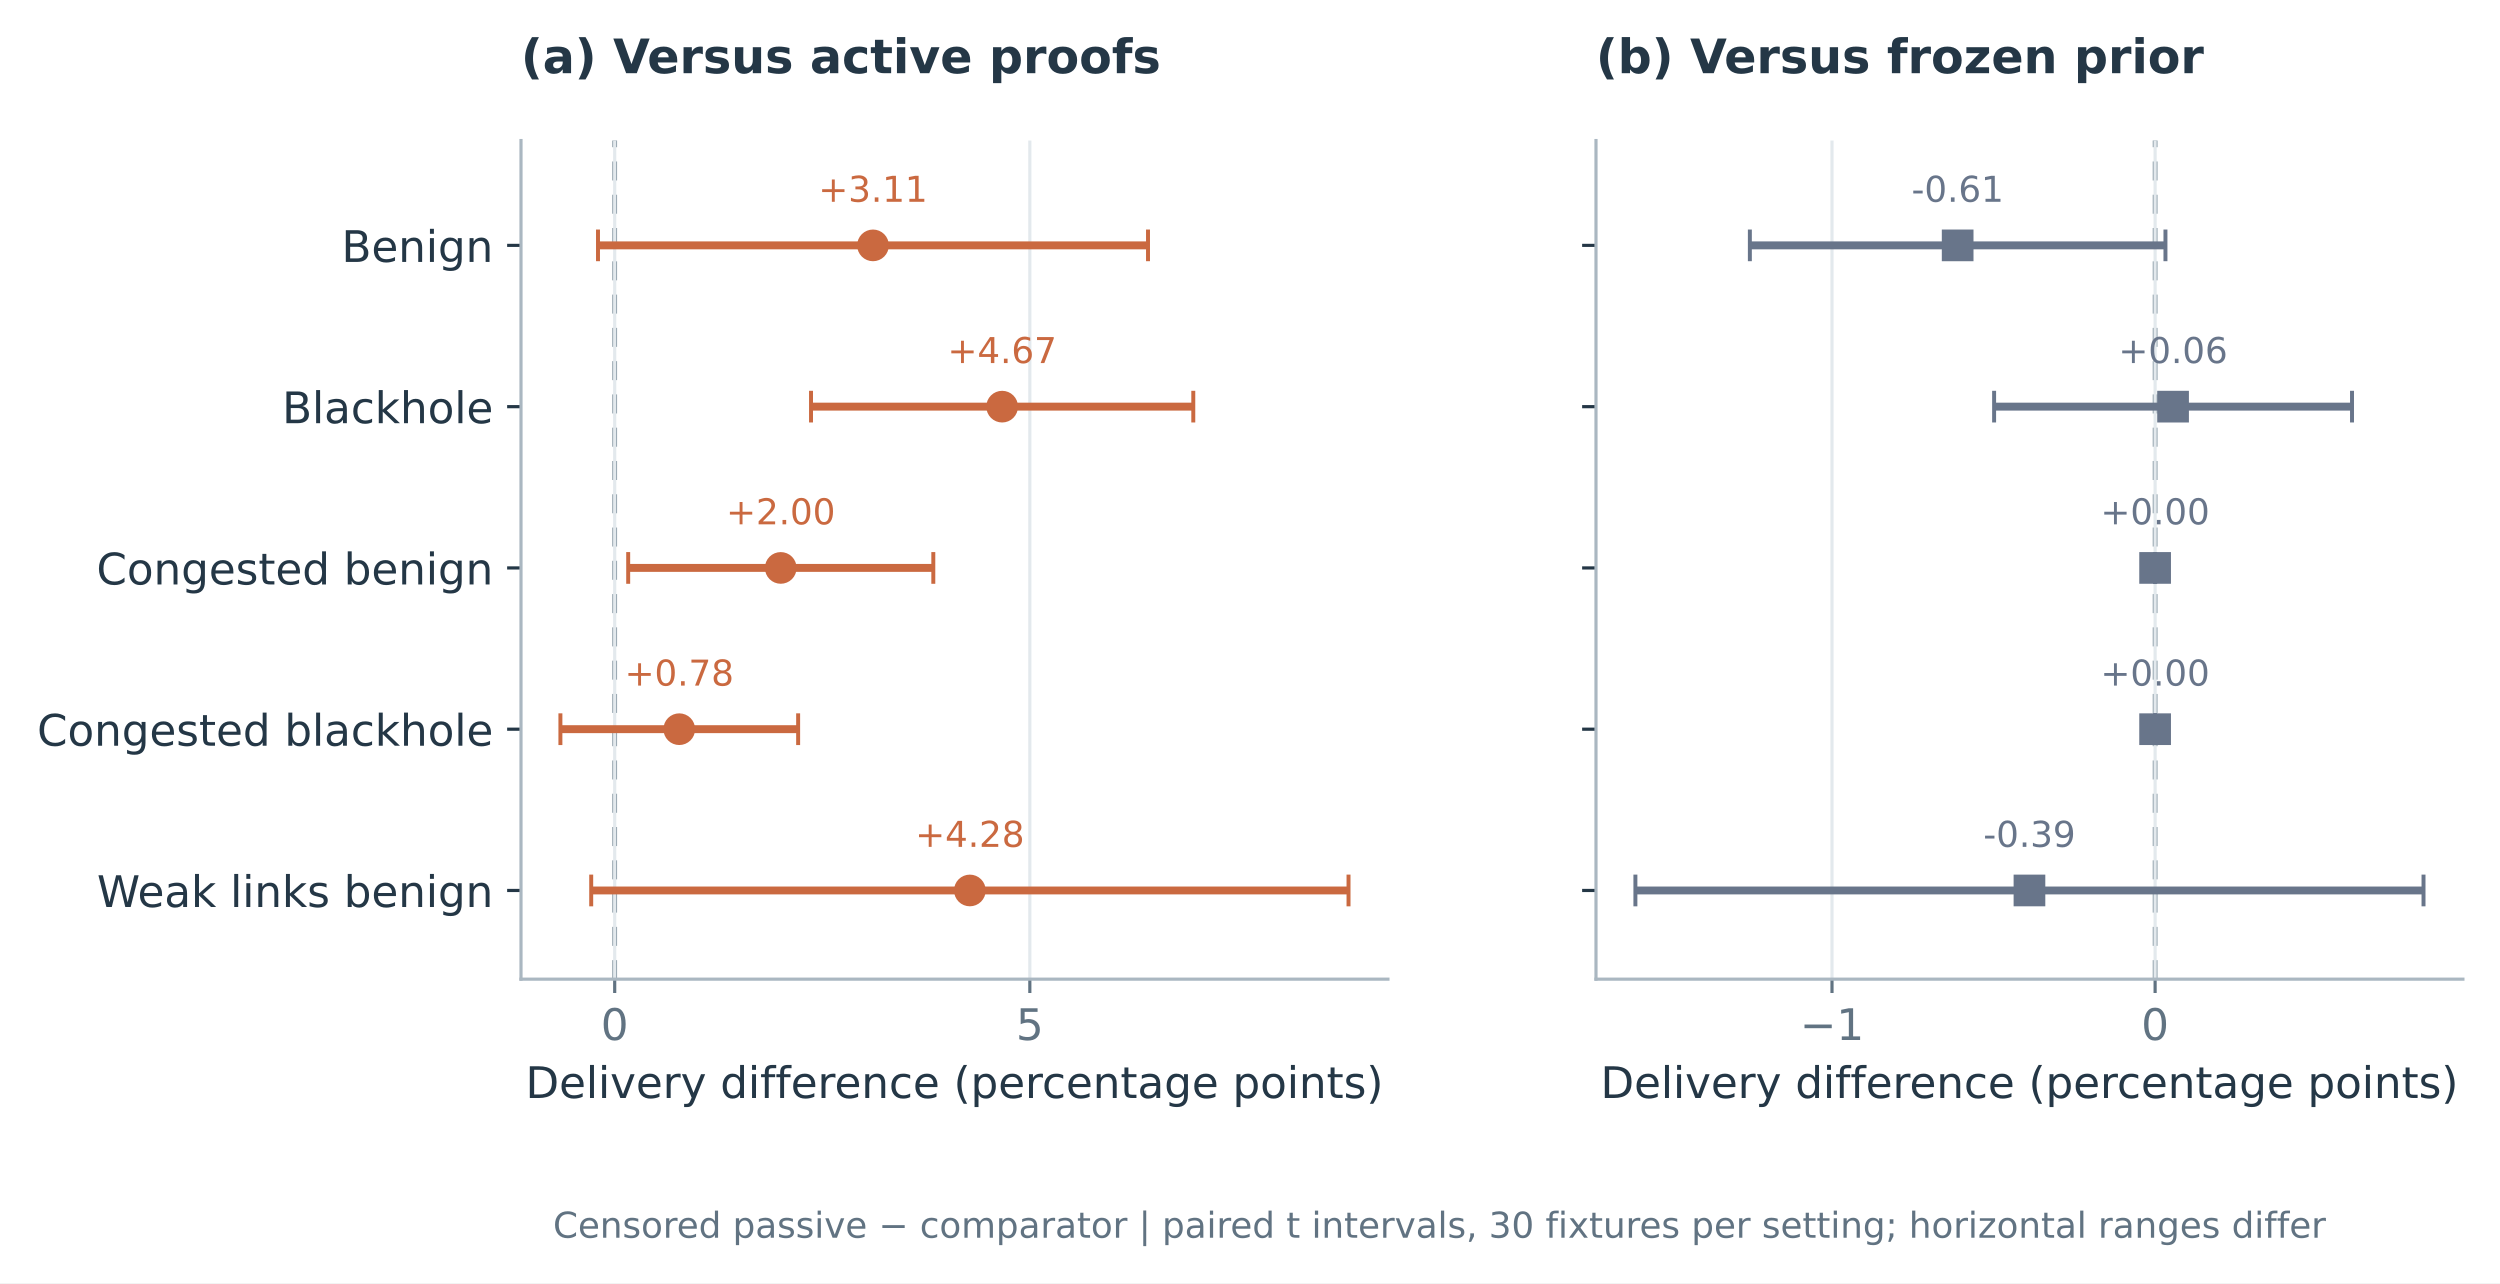
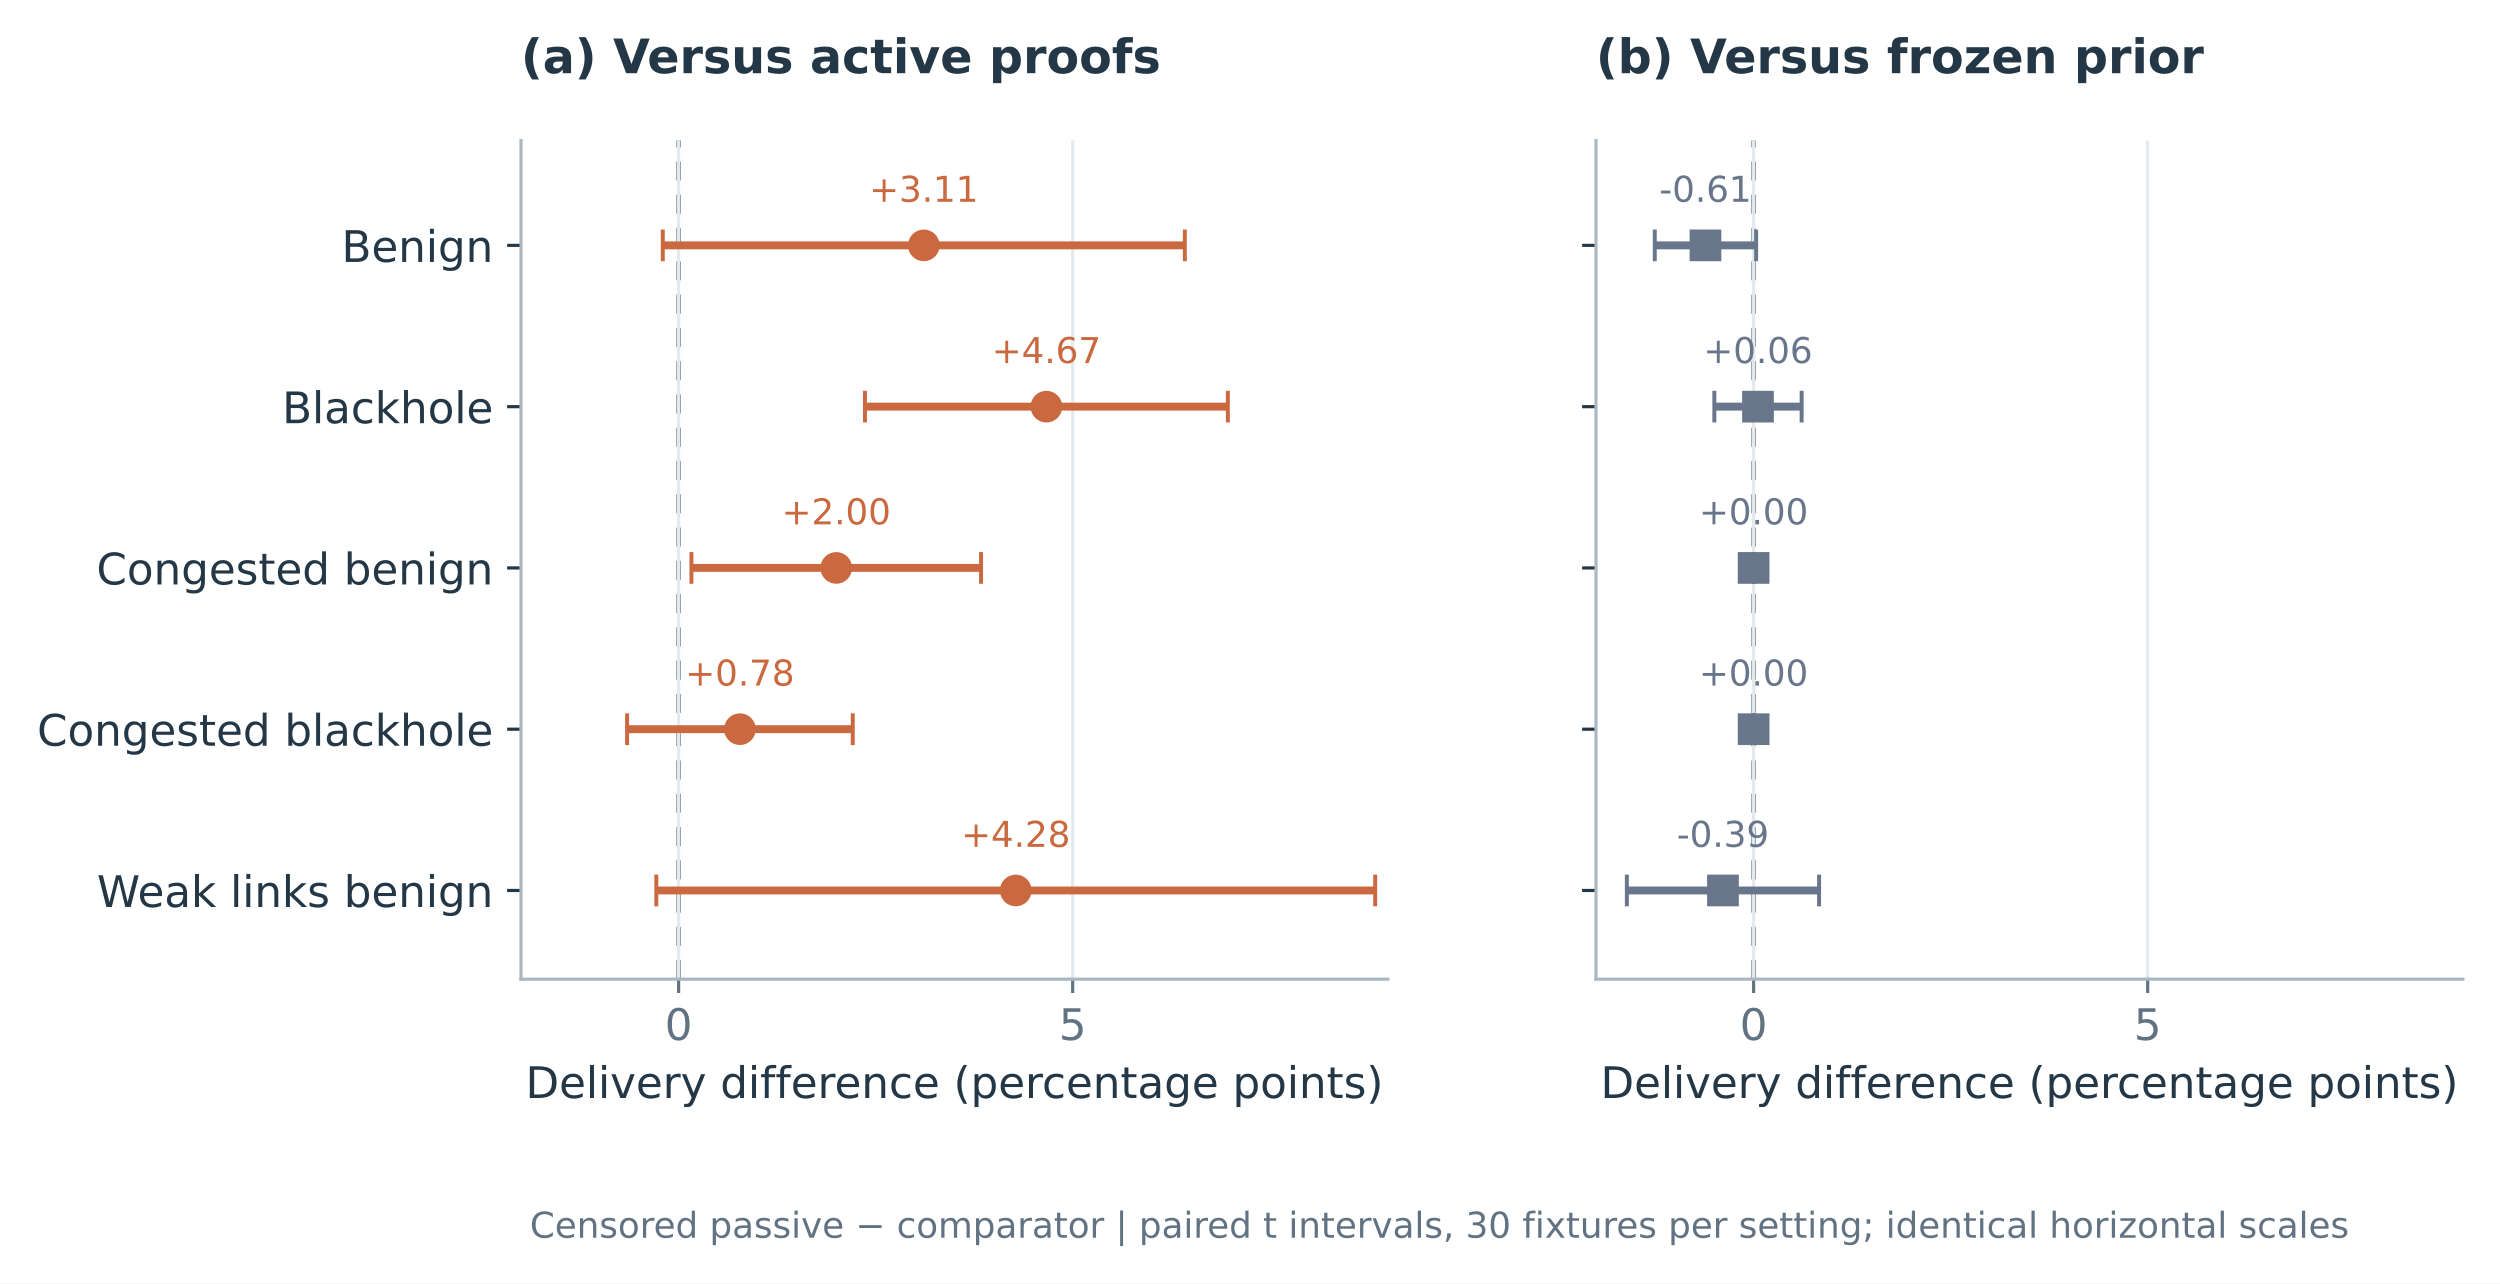
<svg xmlns="http://www.w3.org/2000/svg" xmlns:xlink="http://www.w3.org/1999/xlink" width="631.045pt" height="323.908pt" viewBox="0 0 631.045 323.908" version="1.1">
  <defs>
    <style type="text/css">*{stroke-linejoin: round; stroke-linecap: butt}</style>
  </defs>
  <g id="figure_1">
    <g id="patch_1">
      <path d="M 0 323.908  L 631.045 323.908  L 631.045 0  L 0 0  z " style="fill: #ffffff" />
    </g>
    <g id="axes_1">
      <g id="patch_2">
        <path d="M 131.509 247.158  L 350.338 247.158  L 350.338 35.478  L 131.509 35.478  z " style="fill: #ffffff" />
      </g>
      <g id="line2d_1">
-         <path d="M 155.16 247.158  L 155.16 35.478  " clip-path="url(#p0b11fa9ea4)" style="fill: none; stroke-dasharray: 4.8,3.6; stroke-dashoffset: 0; stroke: #81939f; stroke-width: 1.2" />
+         <path d="M 171.296 247.158  L 171.296 35.478  " clip-path="url(#p7e72ee1507)" style="fill: none; stroke-dasharray: 4.8,3.6; stroke-dashoffset: 0; stroke: #81939f; stroke-width: 1.2" />
      </g>
      <g id="matplotlib.axis_1">
        <g id="xtick_1">
          <g id="line2d_2">
-             <path d="M 155.16 247.158  L 155.16 35.478  " clip-path="url(#p0b11fa9ea4)" style="fill: none; stroke: #e3e9ed; stroke-width: 0.8; stroke-linecap: square" />
+             <path d="M 171.296 247.158  L 171.296 35.478  " clip-path="url(#p7e72ee1507)" style="fill: none; stroke: #e3e9ed; stroke-width: 0.8; stroke-linecap: square" />
          </g>
          <g id="line2d_3">
            <defs>
-               <path id="me8e04dff2a" d="M 0 0  L 0 3.5  " style="stroke: #617382; stroke-width: 0.8" />
+               <path id="m62404f9351" d="M 0 0  L 0 3.5  " style="stroke: #617382; stroke-width: 0.8" />
            </defs>
            <g>
-               <use xlink:href="#me8e04dff2a" x="155.16" y="247.158" style="fill: #617382; stroke: #617382; stroke-width: 0.8" />
+               <use xlink:href="#m62404f9351" x="171.296" y="247.158" style="fill: #617382; stroke: #617382; stroke-width: 0.8" />
            </g>
          </g>
          <g id="text_1">
-             <text style="font-size: 11px; font-family: 'DejaVu Sans'; text-anchor: middle; fill: #617382" x="155.16" y="262.516" transform="rotate(-0 155.1598 262.5164)">0</text>
+             <text style="font-size: 11px; font-family: 'DejaVu Sans'; text-anchor: middle; fill: #617382" x="171.296" y="262.516" transform="rotate(-0 171.2964 262.5164)">0</text>
          </g>
        </g>
        <g id="xtick_2">
          <g id="line2d_4">
-             <path d="M 259.947 247.158  L 259.947 35.478  " clip-path="url(#p0b11fa9ea4)" style="fill: none; stroke: #e3e9ed; stroke-width: 0.8; stroke-linecap: square" />
+             <path d="M 270.764 247.158  L 270.764 35.478  " clip-path="url(#p7e72ee1507)" style="fill: none; stroke: #e3e9ed; stroke-width: 0.8; stroke-linecap: square" />
          </g>
          <g id="line2d_5">
            <g>
-               <use xlink:href="#me8e04dff2a" x="259.947" y="247.158" style="fill: #617382; stroke: #617382; stroke-width: 0.8" />
+               <use xlink:href="#m62404f9351" x="270.764" y="247.158" style="fill: #617382; stroke: #617382; stroke-width: 0.8" />
            </g>
          </g>
          <g id="text_2">
-             <text style="font-size: 11px; font-family: 'DejaVu Sans'; text-anchor: middle; fill: #617382" x="259.947" y="262.516" transform="rotate(-0 259.9473 262.5164)">5</text>
+             <text style="font-size: 11px; font-family: 'DejaVu Sans'; text-anchor: middle; fill: #617382" x="270.764" y="262.516" transform="rotate(-0 270.7639 262.5164)">5</text>
          </g>
        </g>
        <g id="text_3">
          <text style="font-size: 11px; font-family: 'DejaVu Sans'; text-anchor: middle; fill: #243746" x="240.924" y="277.162" transform="rotate(-0 240.9237 277.1623)">Delivery difference (percentage points)</text>
        </g>
      </g>
      <g id="matplotlib.axis_2">
        <g id="ytick_1">
          <g id="line2d_6">
            <defs>
-               <path id="mca145b32b6" d="M 0 0  L -3.5 0  " style="stroke: #243746; stroke-width: 0.8" />
+               <path id="mabb7cdb0b7" d="M 0 0  L -3.5 0  " style="stroke: #243746; stroke-width: 0.8" />
            </defs>
            <g>
-               <use xlink:href="#mca145b32b6" x="131.509" y="61.938" style="fill: #243746; stroke: #243746; stroke-width: 0.8" />
+               <use xlink:href="#mabb7cdb0b7" x="131.509" y="61.938" style="fill: #243746; stroke: #243746; stroke-width: 0.8" />
            </g>
          </g>
          <g id="text_4">
            <text style="font-size: 11px; font-family: 'DejaVu Sans'; text-anchor: end; fill: #243746" x="124.509" y="66.117" transform="rotate(-0 124.5094 66.11727)">Benign</text>
          </g>
        </g>
        <g id="ytick_2">
          <g id="line2d_7">
            <g>
-               <use xlink:href="#mca145b32b6" x="131.509" y="102.646" style="fill: #243746; stroke: #243746; stroke-width: 0.8" />
+               <use xlink:href="#mabb7cdb0b7" x="131.509" y="102.646" style="fill: #243746; stroke: #243746; stroke-width: 0.8" />
            </g>
          </g>
          <g id="text_5">
            <text style="font-size: 11px; font-family: 'DejaVu Sans'; text-anchor: end; fill: #243746" x="124.509" y="106.825" transform="rotate(-0 124.5094 106.825)">Blackhole</text>
          </g>
        </g>
        <g id="ytick_3">
          <g id="line2d_8">
            <g>
-               <use xlink:href="#mca145b32b6" x="131.509" y="143.354" style="fill: #243746; stroke: #243746; stroke-width: 0.8" />
+               <use xlink:href="#mabb7cdb0b7" x="131.509" y="143.354" style="fill: #243746; stroke: #243746; stroke-width: 0.8" />
            </g>
          </g>
          <g id="text_6">
            <text style="font-size: 11px; font-family: 'DejaVu Sans'; text-anchor: end; fill: #243746" x="124.509" y="147.533" transform="rotate(-0 124.5094 147.5326)">Congested benign</text>
          </g>
        </g>
        <g id="ytick_4">
          <g id="line2d_9">
            <g>
-               <use xlink:href="#mca145b32b6" x="131.509" y="184.061" style="fill: #243746; stroke: #243746; stroke-width: 0.8" />
+               <use xlink:href="#mabb7cdb0b7" x="131.509" y="184.061" style="fill: #243746; stroke: #243746; stroke-width: 0.8" />
            </g>
          </g>
          <g id="text_7">
            <text style="font-size: 11px; font-family: 'DejaVu Sans'; text-anchor: end; fill: #243746" x="124.509" y="188.24" transform="rotate(-0 124.5094 188.2403)">Congested blackhole</text>
          </g>
        </g>
        <g id="ytick_5">
          <g id="line2d_10">
            <g>
-               <use xlink:href="#mca145b32b6" x="131.509" y="224.769" style="fill: #243746; stroke: #243746; stroke-width: 0.8" />
+               <use xlink:href="#mabb7cdb0b7" x="131.509" y="224.769" style="fill: #243746; stroke: #243746; stroke-width: 0.8" />
            </g>
          </g>
          <g id="text_8">
            <text style="font-size: 11px; font-family: 'DejaVu Sans'; text-anchor: end; fill: #243746" x="124.509" y="228.948" transform="rotate(-0 124.5094 228.948)">Weak links benign</text>
          </g>
        </g>
      </g>
      <g id="patch_3">
        <path d="M 131.509 247.158  L 131.509 35.478  " style="fill: none; stroke: #aab7c1; stroke-width: 0.8; stroke-linejoin: miter; stroke-linecap: square" />
      </g>
      <g id="patch_4">
        <path d="M 131.509 247.158  L 350.338 247.158  " style="fill: none; stroke: #aab7c1; stroke-width: 0.8; stroke-linejoin: miter; stroke-linecap: square" />
      </g>
      <g id="LineCollection_1">
-         <path d="M 150.944 61.938  L 289.778 61.938  " clip-path="url(#p0b11fa9ea4)" style="fill: none; stroke: #ca6940; stroke-width: 2" />
+         <path d="M 167.295 61.938  L 299.08 61.938  " clip-path="url(#p7e72ee1507)" style="fill: none; stroke: #ca6940; stroke-width: 2" />
      </g>
      <g id="line2d_11">
        <defs>
-           <path id="m7e70801264" d="M 0 4  L 0 -4  " style="stroke: #ca6940" />
+           <path id="mc3c4918f2f" d="M 0 4  L 0 -4  " style="stroke: #ca6940" />
        </defs>
-         <g clip-path="url(#p0b11fa9ea4)">
-           <use xlink:href="#m7e70801264" x="150.944" y="61.938" style="fill: #ca6940; stroke: #ca6940" />
+         <g clip-path="url(#p7e72ee1507)">
+           <use xlink:href="#mc3c4918f2f" x="167.295" y="61.938" style="fill: #ca6940; stroke: #ca6940" />
        </g>
      </g>
      <g id="line2d_12">
-         <g clip-path="url(#p0b11fa9ea4)">
-           <use xlink:href="#m7e70801264" x="289.778" y="61.938" style="fill: #ca6940; stroke: #ca6940" />
+         <g clip-path="url(#p7e72ee1507)">
+           <use xlink:href="#mc3c4918f2f" x="299.08" y="61.938" style="fill: #ca6940; stroke: #ca6940" />
        </g>
      </g>
      <g id="text_9">
-         <text style="font-size: 9px; font-family: 'DejaVu Sans'; text-anchor: middle; fill: #ca6940" x="220.361" y="50.938" transform="rotate(-0 220.3609 50.93812)">+3.11</text>
+         <text style="font-size: 9px; font-family: 'DejaVu Sans'; text-anchor: middle; fill: #ca6940" x="233.187" y="50.938" transform="rotate(-0 233.1873 50.93812)">+3.11</text>
      </g>
      <g id="LineCollection_2">
-         <path d="M 204.716 102.646  L 301.207 102.646  " clip-path="url(#p0b11fa9ea4)" style="fill: none; stroke: #ca6940; stroke-width: 2" />
+         <path d="M 218.337 102.646  L 309.929 102.646  " clip-path="url(#p7e72ee1507)" style="fill: none; stroke: #ca6940; stroke-width: 2" />
      </g>
      <g id="line2d_13">
-         <g clip-path="url(#p0b11fa9ea4)">
-           <use xlink:href="#m7e70801264" x="204.716" y="102.646" style="fill: #ca6940; stroke: #ca6940" />
+         <g clip-path="url(#p7e72ee1507)">
+           <use xlink:href="#mc3c4918f2f" x="218.337" y="102.646" style="fill: #ca6940; stroke: #ca6940" />
        </g>
      </g>
      <g id="line2d_14">
-         <g clip-path="url(#p0b11fa9ea4)">
-           <use xlink:href="#m7e70801264" x="301.207" y="102.646" style="fill: #ca6940; stroke: #ca6940" />
+         <g clip-path="url(#p7e72ee1507)">
+           <use xlink:href="#mc3c4918f2f" x="309.929" y="102.646" style="fill: #ca6940; stroke: #ca6940" />
        </g>
      </g>
      <g id="text_10">
-         <text style="font-size: 9px; font-family: 'DejaVu Sans'; text-anchor: middle; fill: #ca6940" x="252.961" y="91.646" transform="rotate(-0 252.9615 91.64582)">+4.67</text>
+         <text style="font-size: 9px; font-family: 'DejaVu Sans'; text-anchor: middle; fill: #ca6940" x="264.133" y="91.646" transform="rotate(-0 264.1328 91.64582)">+4.67</text>
      </g>
      <g id="LineCollection_3">
-         <path d="M 158.566 143.354  L 235.584 143.354  " clip-path="url(#p0b11fa9ea4)" style="fill: none; stroke: #ca6940; stroke-width: 2" />
+         <path d="M 174.53 143.354  L 247.637 143.354  " clip-path="url(#p7e72ee1507)" style="fill: none; stroke: #ca6940; stroke-width: 2" />
      </g>
      <g id="line2d_15">
-         <g clip-path="url(#p0b11fa9ea4)">
-           <use xlink:href="#m7e70801264" x="158.566" y="143.354" style="fill: #ca6940; stroke: #ca6940" />
+         <g clip-path="url(#p7e72ee1507)">
+           <use xlink:href="#mc3c4918f2f" x="174.53" y="143.354" style="fill: #ca6940; stroke: #ca6940" />
        </g>
      </g>
      <g id="line2d_16">
-         <g clip-path="url(#p0b11fa9ea4)">
-           <use xlink:href="#m7e70801264" x="235.584" y="143.354" style="fill: #ca6940; stroke: #ca6940" />
+         <g clip-path="url(#p7e72ee1507)">
+           <use xlink:href="#mc3c4918f2f" x="247.637" y="143.354" style="fill: #ca6940; stroke: #ca6940" />
        </g>
      </g>
      <g id="text_11">
-         <text style="font-size: 9px; font-family: 'DejaVu Sans'; text-anchor: middle; fill: #ca6940" x="197.075" y="132.354" transform="rotate(-0 197.0748 132.3535)">+2.00</text>
+         <text style="font-size: 9px; font-family: 'DejaVu Sans'; text-anchor: middle; fill: #ca6940" x="211.083" y="132.354" transform="rotate(-0 211.0834 132.3535)">+2.00</text>
      </g>
      <g id="LineCollection_4">
-         <path d="M 141.456 184.061  L 201.464 184.061  " clip-path="url(#p0b11fa9ea4)" style="fill: none; stroke: #ca6940; stroke-width: 2" />
+         <path d="M 158.288 184.061  L 215.25 184.061  " clip-path="url(#p7e72ee1507)" style="fill: none; stroke: #ca6940; stroke-width: 2" />
      </g>
      <g id="line2d_17">
-         <g clip-path="url(#p0b11fa9ea4)">
-           <use xlink:href="#m7e70801264" x="141.456" y="184.061" style="fill: #ca6940; stroke: #ca6940" />
+         <g clip-path="url(#p7e72ee1507)">
+           <use xlink:href="#mc3c4918f2f" x="158.288" y="184.061" style="fill: #ca6940; stroke: #ca6940" />
        </g>
      </g>
      <g id="line2d_18">
-         <g clip-path="url(#p0b11fa9ea4)">
-           <use xlink:href="#m7e70801264" x="201.464" y="184.061" style="fill: #ca6940; stroke: #ca6940" />
+         <g clip-path="url(#p7e72ee1507)">
+           <use xlink:href="#mc3c4918f2f" x="215.25" y="184.061" style="fill: #ca6940; stroke: #ca6940" />
        </g>
      </g>
      <g id="text_12">
-         <text style="font-size: 9px; font-family: 'DejaVu Sans'; text-anchor: middle; fill: #ca6940" x="171.46" y="173.061" transform="rotate(-0 171.46 173.0612)">+0.78</text>
+         <text style="font-size: 9px; font-family: 'DejaVu Sans'; text-anchor: middle; fill: #ca6940" x="186.769" y="173.061" transform="rotate(-0 186.7691 173.0612)">+0.78</text>
      </g>
      <g id="LineCollection_5">
-         <path d="M 149.231 224.769  L 340.391 224.769  " clip-path="url(#p0b11fa9ea4)" style="fill: none; stroke: #ca6940; stroke-width: 2" />
+         <path d="M 165.669 224.769  L 347.124 224.769  " clip-path="url(#p7e72ee1507)" style="fill: none; stroke: #ca6940; stroke-width: 2" />
      </g>
      <g id="line2d_19">
-         <g clip-path="url(#p0b11fa9ea4)">
-           <use xlink:href="#m7e70801264" x="149.231" y="224.769" style="fill: #ca6940; stroke: #ca6940" />
+         <g clip-path="url(#p7e72ee1507)">
+           <use xlink:href="#mc3c4918f2f" x="165.669" y="224.769" style="fill: #ca6940; stroke: #ca6940" />
        </g>
      </g>
      <g id="line2d_20">
-         <g clip-path="url(#p0b11fa9ea4)">
-           <use xlink:href="#m7e70801264" x="340.391" y="224.769" style="fill: #ca6940; stroke: #ca6940" />
+         <g clip-path="url(#p7e72ee1507)">
+           <use xlink:href="#mc3c4918f2f" x="347.124" y="224.769" style="fill: #ca6940; stroke: #ca6940" />
        </g>
      </g>
      <g id="text_13">
-         <text style="font-size: 9px; font-family: 'DejaVu Sans'; text-anchor: middle; fill: #ca6940" x="244.811" y="213.769" transform="rotate(-0 244.8113 213.7689)">+4.28</text>
+         <text style="font-size: 9px; font-family: 'DejaVu Sans'; text-anchor: middle; fill: #ca6940" x="256.396" y="213.769" transform="rotate(-0 256.3964 213.7689)">+4.28</text>
      </g>
      <g id="text_14">
        <text style="font-weight: 700; font-size: 12px; font-family: 'DejaVu Sans'; text-anchor: start; fill: #243746" x="131.509" y="18.478" transform="rotate(-0 131.5094 18.47812)">(a) Versus active proofs</text>
      </g>
      <g id="line2d_21">
        <defs>
-           <path id="m03b7939043" d="M 0 3.5  C 0.928 3.5 1.819 3.131 2.475 2.475  C 3.131 1.819 3.5 0.928 3.5 0  C 3.5 -0.928 3.131 -1.819 2.475 -2.475  C 1.819 -3.131 0.928 -3.5 0 -3.5  C -0.928 -3.5 -1.819 -3.131 -2.475 -2.475  C -3.131 -1.819 -3.5 -0.928 -3.5 0  C -3.5 0.928 -3.131 1.819 -2.475 2.475  C -1.819 3.131 -0.928 3.5 0 3.5  z " style="stroke: #ca6940" />
+           <path id="mc0d6bb0caf" d="M 0 3.5  C 0.928 3.5 1.819 3.131 2.475 2.475  C 3.131 1.819 3.5 0.928 3.5 0  C 3.5 -0.928 3.131 -1.819 2.475 -2.475  C 1.819 -3.131 0.928 -3.5 0 -3.5  C -0.928 -3.5 -1.819 -3.131 -2.475 -2.475  C -3.131 -1.819 -3.5 -0.928 -3.5 0  C -3.5 0.928 -3.131 1.819 -2.475 2.475  C -1.819 3.131 -0.928 3.5 0 3.5  z " style="stroke: #ca6940" />
        </defs>
-         <g clip-path="url(#p0b11fa9ea4)">
-           <use xlink:href="#m03b7939043" x="220.361" y="61.938" style="fill: #ca6940; stroke: #ca6940" />
+         <g clip-path="url(#p7e72ee1507)">
+           <use xlink:href="#mc0d6bb0caf" x="233.187" y="61.938" style="fill: #ca6940; stroke: #ca6940" />
        </g>
      </g>
      <g id="line2d_22">
-         <g clip-path="url(#p0b11fa9ea4)">
-           <use xlink:href="#m03b7939043" x="252.961" y="102.646" style="fill: #ca6940; stroke: #ca6940" />
+         <g clip-path="url(#p7e72ee1507)">
+           <use xlink:href="#mc0d6bb0caf" x="264.133" y="102.646" style="fill: #ca6940; stroke: #ca6940" />
        </g>
      </g>
      <g id="line2d_23">
-         <g clip-path="url(#p0b11fa9ea4)">
-           <use xlink:href="#m03b7939043" x="197.075" y="143.354" style="fill: #ca6940; stroke: #ca6940" />
+         <g clip-path="url(#p7e72ee1507)">
+           <use xlink:href="#mc0d6bb0caf" x="211.083" y="143.354" style="fill: #ca6940; stroke: #ca6940" />
        </g>
      </g>
      <g id="line2d_24">
-         <g clip-path="url(#p0b11fa9ea4)">
-           <use xlink:href="#m03b7939043" x="171.46" y="184.061" style="fill: #ca6940; stroke: #ca6940" />
+         <g clip-path="url(#p7e72ee1507)">
+           <use xlink:href="#mc0d6bb0caf" x="186.769" y="184.061" style="fill: #ca6940; stroke: #ca6940" />
        </g>
      </g>
      <g id="line2d_25">
-         <g clip-path="url(#p0b11fa9ea4)">
-           <use xlink:href="#m03b7939043" x="244.811" y="224.769" style="fill: #ca6940; stroke: #ca6940" />
+         <g clip-path="url(#p7e72ee1507)">
+           <use xlink:href="#mc0d6bb0caf" x="256.396" y="224.769" style="fill: #ca6940; stroke: #ca6940" />
        </g>
      </g>
    </g>
    <g id="axes_2">
      <g id="patch_5">
        <path d="M 402.857 247.158  L 621.685 247.158  L 621.685 35.478  L 402.857 35.478  z " style="fill: #ffffff" />
      </g>
      <g id="line2d_26">
-         <path d="M 543.989 247.158  L 543.989 35.478  " clip-path="url(#p34e8481c95)" style="fill: none; stroke-dasharray: 4.8,3.6; stroke-dashoffset: 0; stroke: #81939f; stroke-width: 1.2" />
+         <path d="M 442.644 247.158  L 442.644 35.478  " clip-path="url(#pd7872e82d9)" style="fill: none; stroke-dasharray: 4.8,3.6; stroke-dashoffset: 0; stroke: #81939f; stroke-width: 1.2" />
      </g>
      <g id="matplotlib.axis_3">
        <g id="xtick_3">
          <g id="line2d_27">
-             <path d="M 462.429 247.158  L 462.429 35.478  " clip-path="url(#p34e8481c95)" style="fill: none; stroke: #e3e9ed; stroke-width: 0.8; stroke-linecap: square" />
+             <path d="M 442.644 247.158  L 442.644 35.478  " clip-path="url(#pd7872e82d9)" style="fill: none; stroke: #e3e9ed; stroke-width: 0.8; stroke-linecap: square" />
          </g>
          <g id="line2d_28">
            <g>
-               <use xlink:href="#me8e04dff2a" x="462.429" y="247.158" style="fill: #617382; stroke: #617382; stroke-width: 0.8" />
+               <use xlink:href="#m62404f9351" x="442.644" y="247.158" style="fill: #617382; stroke: #617382; stroke-width: 0.8" />
            </g>
          </g>
          <g id="text_15">
-             <text style="font-size: 11px; font-family: 'DejaVu Sans'; text-anchor: middle; fill: #617382" x="462.429" y="262.516" transform="rotate(-0 462.4294 262.5164)">−1</text>
+             <text style="font-size: 11px; font-family: 'DejaVu Sans'; text-anchor: middle; fill: #617382" x="442.644" y="262.516" transform="rotate(-0 442.6438 262.5164)">0</text>
          </g>
        </g>
        <g id="xtick_4">
          <g id="line2d_29">
-             <path d="M 543.989 247.158  L 543.989 35.478  " clip-path="url(#p34e8481c95)" style="fill: none; stroke: #e3e9ed; stroke-width: 0.8; stroke-linecap: square" />
+             <path d="M 542.111 247.158  L 542.111 35.478  " clip-path="url(#pd7872e82d9)" style="fill: none; stroke: #e3e9ed; stroke-width: 0.8; stroke-linecap: square" />
          </g>
          <g id="line2d_30">
            <g>
-               <use xlink:href="#me8e04dff2a" x="543.989" y="247.158" style="fill: #617382; stroke: #617382; stroke-width: 0.8" />
+               <use xlink:href="#m62404f9351" x="542.111" y="247.158" style="fill: #617382; stroke: #617382; stroke-width: 0.8" />
            </g>
          </g>
          <g id="text_16">
-             <text style="font-size: 11px; font-family: 'DejaVu Sans'; text-anchor: middle; fill: #617382" x="543.989" y="262.516" transform="rotate(-0 543.9885 262.5164)">0</text>
+             <text style="font-size: 11px; font-family: 'DejaVu Sans'; text-anchor: middle; fill: #617382" x="542.111" y="262.516" transform="rotate(-0 542.1113 262.5164)">5</text>
          </g>
        </g>
        <g id="text_17">
          <text style="font-size: 11px; font-family: 'DejaVu Sans'; text-anchor: middle; fill: #243746" x="512.271" y="277.162" transform="rotate(-0 512.2711 277.1623)">Delivery difference (percentage points)</text>
        </g>
      </g>
      <g id="matplotlib.axis_4">
        <g id="ytick_6">
          <g id="line2d_31">
            <g>
-               <use xlink:href="#mca145b32b6" x="402.857" y="61.938" style="fill: #243746; stroke: #243746; stroke-width: 0.8" />
+               <use xlink:href="#mabb7cdb0b7" x="402.857" y="61.938" style="fill: #243746; stroke: #243746; stroke-width: 0.8" />
            </g>
          </g>
        </g>
        <g id="ytick_7">
          <g id="line2d_32">
            <g>
-               <use xlink:href="#mca145b32b6" x="402.857" y="102.646" style="fill: #243746; stroke: #243746; stroke-width: 0.8" />
+               <use xlink:href="#mabb7cdb0b7" x="402.857" y="102.646" style="fill: #243746; stroke: #243746; stroke-width: 0.8" />
            </g>
          </g>
        </g>
        <g id="ytick_8">
          <g id="line2d_33">
            <g>
-               <use xlink:href="#mca145b32b6" x="402.857" y="143.354" style="fill: #243746; stroke: #243746; stroke-width: 0.8" />
+               <use xlink:href="#mabb7cdb0b7" x="402.857" y="143.354" style="fill: #243746; stroke: #243746; stroke-width: 0.8" />
            </g>
          </g>
        </g>
        <g id="ytick_9">
          <g id="line2d_34">
            <g>
-               <use xlink:href="#mca145b32b6" x="402.857" y="184.061" style="fill: #243746; stroke: #243746; stroke-width: 0.8" />
+               <use xlink:href="#mabb7cdb0b7" x="402.857" y="184.061" style="fill: #243746; stroke: #243746; stroke-width: 0.8" />
            </g>
          </g>
        </g>
        <g id="ytick_10">
          <g id="line2d_35">
            <g>
-               <use xlink:href="#mca145b32b6" x="402.857" y="224.769" style="fill: #243746; stroke: #243746; stroke-width: 0.8" />
+               <use xlink:href="#mabb7cdb0b7" x="402.857" y="224.769" style="fill: #243746; stroke: #243746; stroke-width: 0.8" />
            </g>
          </g>
        </g>
      </g>
      <g id="patch_6">
        <path d="M 402.857 247.158  L 402.857 35.478  " style="fill: none; stroke: #aab7c1; stroke-width: 0.8; stroke-linejoin: miter; stroke-linecap: square" />
      </g>
      <g id="patch_7">
        <path d="M 402.857 247.158  L 621.685 247.158  " style="fill: none; stroke: #aab7c1; stroke-width: 0.8; stroke-linejoin: miter; stroke-linecap: square" />
      </g>
      <g id="LineCollection_6">
-         <path d="M 441.696 61.938  L 546.598 61.938  " clip-path="url(#p34e8481c95)" style="fill: none; stroke: #68758a; stroke-width: 2" />
+         <path d="M 417.693 61.938  L 443.28 61.938  " clip-path="url(#pd7872e82d9)" style="fill: none; stroke: #68758a; stroke-width: 2" />
      </g>
      <g id="line2d_36">
        <defs>
-           <path id="m156405538c" d="M 0 4  L 0 -4  " style="stroke: #68758a" />
+           <path id="m181c09ba60" d="M 0 4  L 0 -4  " style="stroke: #68758a" />
        </defs>
-         <g clip-path="url(#p34e8481c95)">
-           <use xlink:href="#m156405538c" x="441.696" y="61.938" style="fill: #68758a; stroke: #68758a" />
+         <g clip-path="url(#pd7872e82d9)">
+           <use xlink:href="#m181c09ba60" x="417.693" y="61.938" style="fill: #68758a; stroke: #68758a" />
        </g>
      </g>
      <g id="line2d_37">
-         <g clip-path="url(#p34e8481c95)">
-           <use xlink:href="#m156405538c" x="546.598" y="61.938" style="fill: #68758a; stroke: #68758a" />
+         <g clip-path="url(#pd7872e82d9)">
+           <use xlink:href="#m181c09ba60" x="443.28" y="61.938" style="fill: #68758a; stroke: #68758a" />
        </g>
      </g>
      <g id="text_18">
-         <text style="font-size: 9px; font-family: 'DejaVu Sans'; text-anchor: middle; fill: #68758a" x="494.147" y="50.938" transform="rotate(-0 494.1468 50.93812)">-0.61</text>
+         <text style="font-size: 9px; font-family: 'DejaVu Sans'; text-anchor: middle; fill: #68758a" x="430.487" y="50.938" transform="rotate(-0 430.4867 50.93812)">-0.61</text>
      </g>
      <g id="LineCollection_7">
-         <path d="M 503.349 102.646  L 593.69 102.646  " clip-path="url(#p34e8481c95)" style="fill: none; stroke: #68758a; stroke-width: 2" />
+         <path d="M 432.731 102.646  L 454.767 102.646  " clip-path="url(#pd7872e82d9)" style="fill: none; stroke: #68758a; stroke-width: 2" />
      </g>
      <g id="line2d_38">
-         <g clip-path="url(#p34e8481c95)">
-           <use xlink:href="#m156405538c" x="503.349" y="102.646" style="fill: #68758a; stroke: #68758a" />
+         <g clip-path="url(#pd7872e82d9)">
+           <use xlink:href="#m181c09ba60" x="432.731" y="102.646" style="fill: #68758a; stroke: #68758a" />
        </g>
      </g>
      <g id="line2d_39">
-         <g clip-path="url(#p34e8481c95)">
-           <use xlink:href="#m156405538c" x="593.69" y="102.646" style="fill: #68758a; stroke: #68758a" />
+         <g clip-path="url(#pd7872e82d9)">
+           <use xlink:href="#m181c09ba60" x="454.767" y="102.646" style="fill: #68758a; stroke: #68758a" />
        </g>
      </g>
      <g id="text_19">
-         <text style="font-size: 9px; font-family: 'DejaVu Sans'; text-anchor: middle; fill: #68758a" x="548.52" y="91.646" transform="rotate(-0 548.5196 91.64582)">+0.06</text>
+         <text style="font-size: 9px; font-family: 'DejaVu Sans'; text-anchor: middle; fill: #68758a" x="443.749" y="91.646" transform="rotate(-0 443.749 91.64582)">+0.06</text>
      </g>
      <g id="LineCollection_8">
-         <path d="M 543.989 143.354  L 543.989 143.354  " clip-path="url(#p34e8481c95)" style="fill: none; stroke: #68758a; stroke-width: 2" />
+         <path d="M 442.644 143.354  L 442.644 143.354  " clip-path="url(#pd7872e82d9)" style="fill: none; stroke: #68758a; stroke-width: 2" />
      </g>
      <g id="line2d_40">
-         <g clip-path="url(#p34e8481c95)">
-           <use xlink:href="#m156405538c" x="543.989" y="143.354" style="fill: #68758a; stroke: #68758a" />
+         <g clip-path="url(#pd7872e82d9)">
+           <use xlink:href="#m181c09ba60" x="442.644" y="143.354" style="fill: #68758a; stroke: #68758a" />
        </g>
      </g>
      <g id="line2d_41">
-         <g clip-path="url(#p34e8481c95)">
-           <use xlink:href="#m156405538c" x="543.989" y="143.354" style="fill: #68758a; stroke: #68758a" />
+         <g clip-path="url(#pd7872e82d9)">
+           <use xlink:href="#m181c09ba60" x="442.644" y="143.354" style="fill: #68758a; stroke: #68758a" />
        </g>
      </g>
      <g id="text_20">
-         <text style="font-size: 9px; font-family: 'DejaVu Sans'; text-anchor: middle; fill: #68758a" x="543.989" y="132.354" transform="rotate(-0 543.9885 132.3535)">+0.00</text>
+         <text style="font-size: 9px; font-family: 'DejaVu Sans'; text-anchor: middle; fill: #68758a" x="442.644" y="132.354" transform="rotate(-0 442.6438 132.3535)">+0.00</text>
      </g>
      <g id="LineCollection_9">
-         <path d="M 543.989 184.061  L 543.989 184.061  " clip-path="url(#p34e8481c95)" style="fill: none; stroke: #68758a; stroke-width: 2" />
+         <path d="M 442.644 184.061  L 442.644 184.061  " clip-path="url(#pd7872e82d9)" style="fill: none; stroke: #68758a; stroke-width: 2" />
      </g>
      <g id="line2d_42">
-         <g clip-path="url(#p34e8481c95)">
-           <use xlink:href="#m156405538c" x="543.989" y="184.061" style="fill: #68758a; stroke: #68758a" />
+         <g clip-path="url(#pd7872e82d9)">
+           <use xlink:href="#m181c09ba60" x="442.644" y="184.061" style="fill: #68758a; stroke: #68758a" />
        </g>
      </g>
      <g id="line2d_43">
-         <g clip-path="url(#p34e8481c95)">
-           <use xlink:href="#m156405538c" x="543.989" y="184.061" style="fill: #68758a; stroke: #68758a" />
+         <g clip-path="url(#pd7872e82d9)">
+           <use xlink:href="#m181c09ba60" x="442.644" y="184.061" style="fill: #68758a; stroke: #68758a" />
        </g>
      </g>
      <g id="text_21">
-         <text style="font-size: 9px; font-family: 'DejaVu Sans'; text-anchor: middle; fill: #68758a" x="543.989" y="173.061" transform="rotate(-0 543.9885 173.0612)">+0.00</text>
+         <text style="font-size: 9px; font-family: 'DejaVu Sans'; text-anchor: middle; fill: #68758a" x="442.644" y="173.061" transform="rotate(-0 442.6438 173.0612)">+0.00</text>
      </g>
      <g id="LineCollection_10">
-         <path d="M 412.804 224.769  L 611.739 224.769  " clip-path="url(#p34e8481c95)" style="fill: none; stroke: #68758a; stroke-width: 2" />
+         <path d="M 410.646 224.769  L 459.169 224.769  " clip-path="url(#pd7872e82d9)" style="fill: none; stroke: #68758a; stroke-width: 2" />
      </g>
      <g id="line2d_44">
-         <g clip-path="url(#p34e8481c95)">
-           <use xlink:href="#m156405538c" x="412.804" y="224.769" style="fill: #68758a; stroke: #68758a" />
+         <g clip-path="url(#pd7872e82d9)">
+           <use xlink:href="#m181c09ba60" x="410.646" y="224.769" style="fill: #68758a; stroke: #68758a" />
        </g>
      </g>
      <g id="line2d_45">
-         <g clip-path="url(#p34e8481c95)">
-           <use xlink:href="#m156405538c" x="611.739" y="224.769" style="fill: #68758a; stroke: #68758a" />
+         <g clip-path="url(#pd7872e82d9)">
+           <use xlink:href="#m181c09ba60" x="459.169" y="224.769" style="fill: #68758a; stroke: #68758a" />
        </g>
      </g>
      <g id="text_22">
-         <text style="font-size: 9px; font-family: 'DejaVu Sans'; text-anchor: middle; fill: #68758a" x="512.271" y="213.769" transform="rotate(-0 512.2711 213.7689)">-0.39</text>
+         <text style="font-size: 9px; font-family: 'DejaVu Sans'; text-anchor: middle; fill: #68758a" x="434.907" y="213.769" transform="rotate(-0 434.9075 213.7689)">-0.39</text>
      </g>
      <g id="text_23">
        <text style="font-weight: 700; font-size: 12px; font-family: 'DejaVu Sans'; text-anchor: start; fill: #243746" x="402.857" y="18.478" transform="rotate(-0 402.8568 18.47812)">(b) Versus frozen prior</text>
      </g>
      <g id="line2d_46">
        <defs>
-           <path id="mda01f4329e" d="M -3.5 3.5  L 3.5 3.5  L 3.5 -3.5  L -3.5 -3.5  z " style="stroke: #68758a; stroke-linejoin: miter" />
+           <path id="me163239f55" d="M -3.5 3.5  L 3.5 3.5  L 3.5 -3.5  L -3.5 -3.5  z " style="stroke: #68758a; stroke-linejoin: miter" />
        </defs>
-         <g clip-path="url(#p34e8481c95)">
-           <use xlink:href="#mda01f4329e" x="494.147" y="61.938" style="fill: #68758a; stroke: #68758a; stroke-linejoin: miter" />
+         <g clip-path="url(#pd7872e82d9)">
+           <use xlink:href="#me163239f55" x="430.487" y="61.938" style="fill: #68758a; stroke: #68758a; stroke-linejoin: miter" />
        </g>
      </g>
      <g id="line2d_47">
-         <g clip-path="url(#p34e8481c95)">
-           <use xlink:href="#mda01f4329e" x="548.52" y="102.646" style="fill: #68758a; stroke: #68758a; stroke-linejoin: miter" />
+         <g clip-path="url(#pd7872e82d9)">
+           <use xlink:href="#me163239f55" x="443.749" y="102.646" style="fill: #68758a; stroke: #68758a; stroke-linejoin: miter" />
        </g>
      </g>
      <g id="line2d_48">
-         <g clip-path="url(#p34e8481c95)">
-           <use xlink:href="#mda01f4329e" x="543.989" y="143.354" style="fill: #68758a; stroke: #68758a; stroke-linejoin: miter" />
+         <g clip-path="url(#pd7872e82d9)">
+           <use xlink:href="#me163239f55" x="442.644" y="143.354" style="fill: #68758a; stroke: #68758a; stroke-linejoin: miter" />
        </g>
      </g>
      <g id="line2d_49">
-         <g clip-path="url(#p34e8481c95)">
-           <use xlink:href="#mda01f4329e" x="543.989" y="184.061" style="fill: #68758a; stroke: #68758a; stroke-linejoin: miter" />
+         <g clip-path="url(#pd7872e82d9)">
+           <use xlink:href="#me163239f55" x="442.644" y="184.061" style="fill: #68758a; stroke: #68758a; stroke-linejoin: miter" />
        </g>
      </g>
      <g id="line2d_50">
-         <g clip-path="url(#p34e8481c95)">
-           <use xlink:href="#mda01f4329e" x="512.271" y="224.769" style="fill: #68758a; stroke: #68758a; stroke-linejoin: miter" />
+         <g clip-path="url(#pd7872e82d9)">
+           <use xlink:href="#me163239f55" x="434.907" y="224.769" style="fill: #68758a; stroke: #68758a; stroke-linejoin: miter" />
        </g>
      </g>
    </g>
    <g id="text_24">
-       <text style="font-size: 9px; font-family: 'DejaVu Sans'; text-anchor: middle; fill: #617382" x="363.349" y="312.426" transform="rotate(-0 363.3494 312.4261)">Censored passive − comparator  |  paired t intervals, 30 fixtures per setting; horizontal ranges differ</text>
+       <text style="font-size: 9px; font-family: 'DejaVu Sans'; text-anchor: middle; fill: #617382" x="363.349" y="312.426" transform="rotate(-0 363.3494 312.4261)">Censored passive − comparator  |  paired t intervals, 30 fixtures per setting; identical horizontal scales</text>
    </g>
  </g>
  <defs>
-     <clipPath id="p0b11fa9ea4">
+     <clipPath id="p7e72ee1507">
      <rect x="131.509" y="35.478" width="218.829" height="211.68" />
    </clipPath>
-     <clipPath id="p34e8481c95">
+     <clipPath id="pd7872e82d9">
      <rect x="402.857" y="35.478" width="218.829" height="211.68" />
    </clipPath>
  </defs>
</svg>
